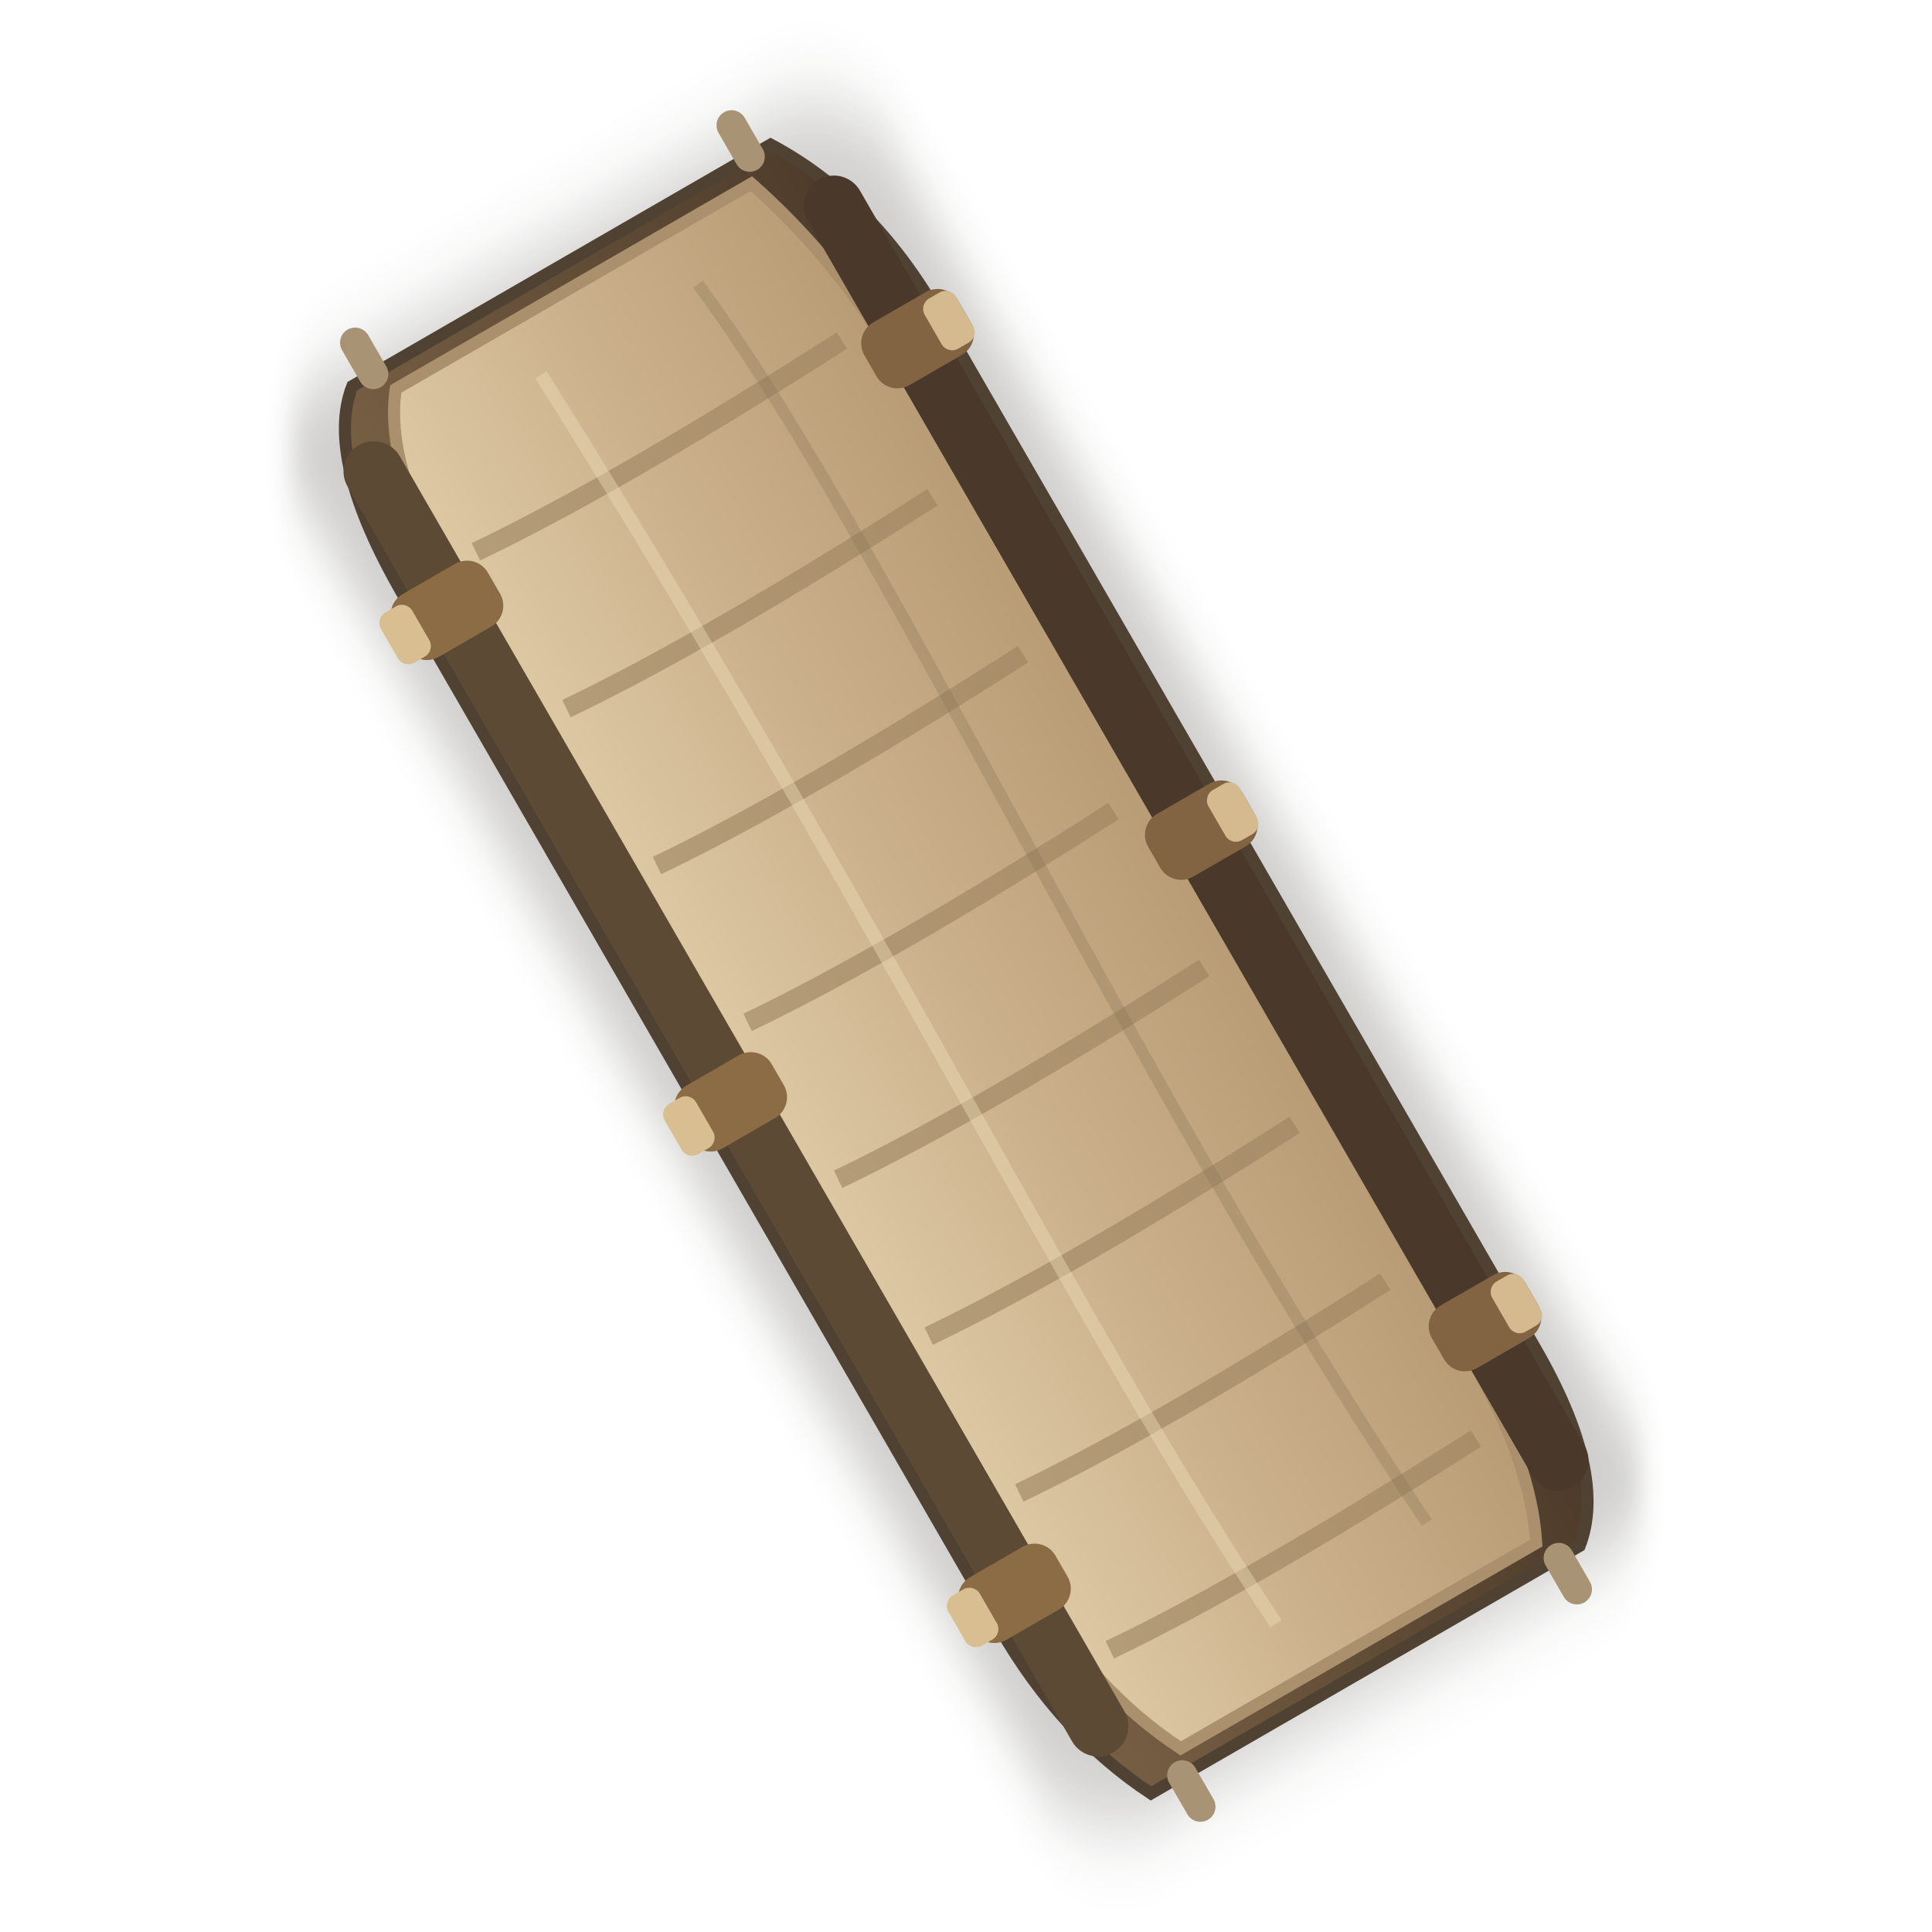
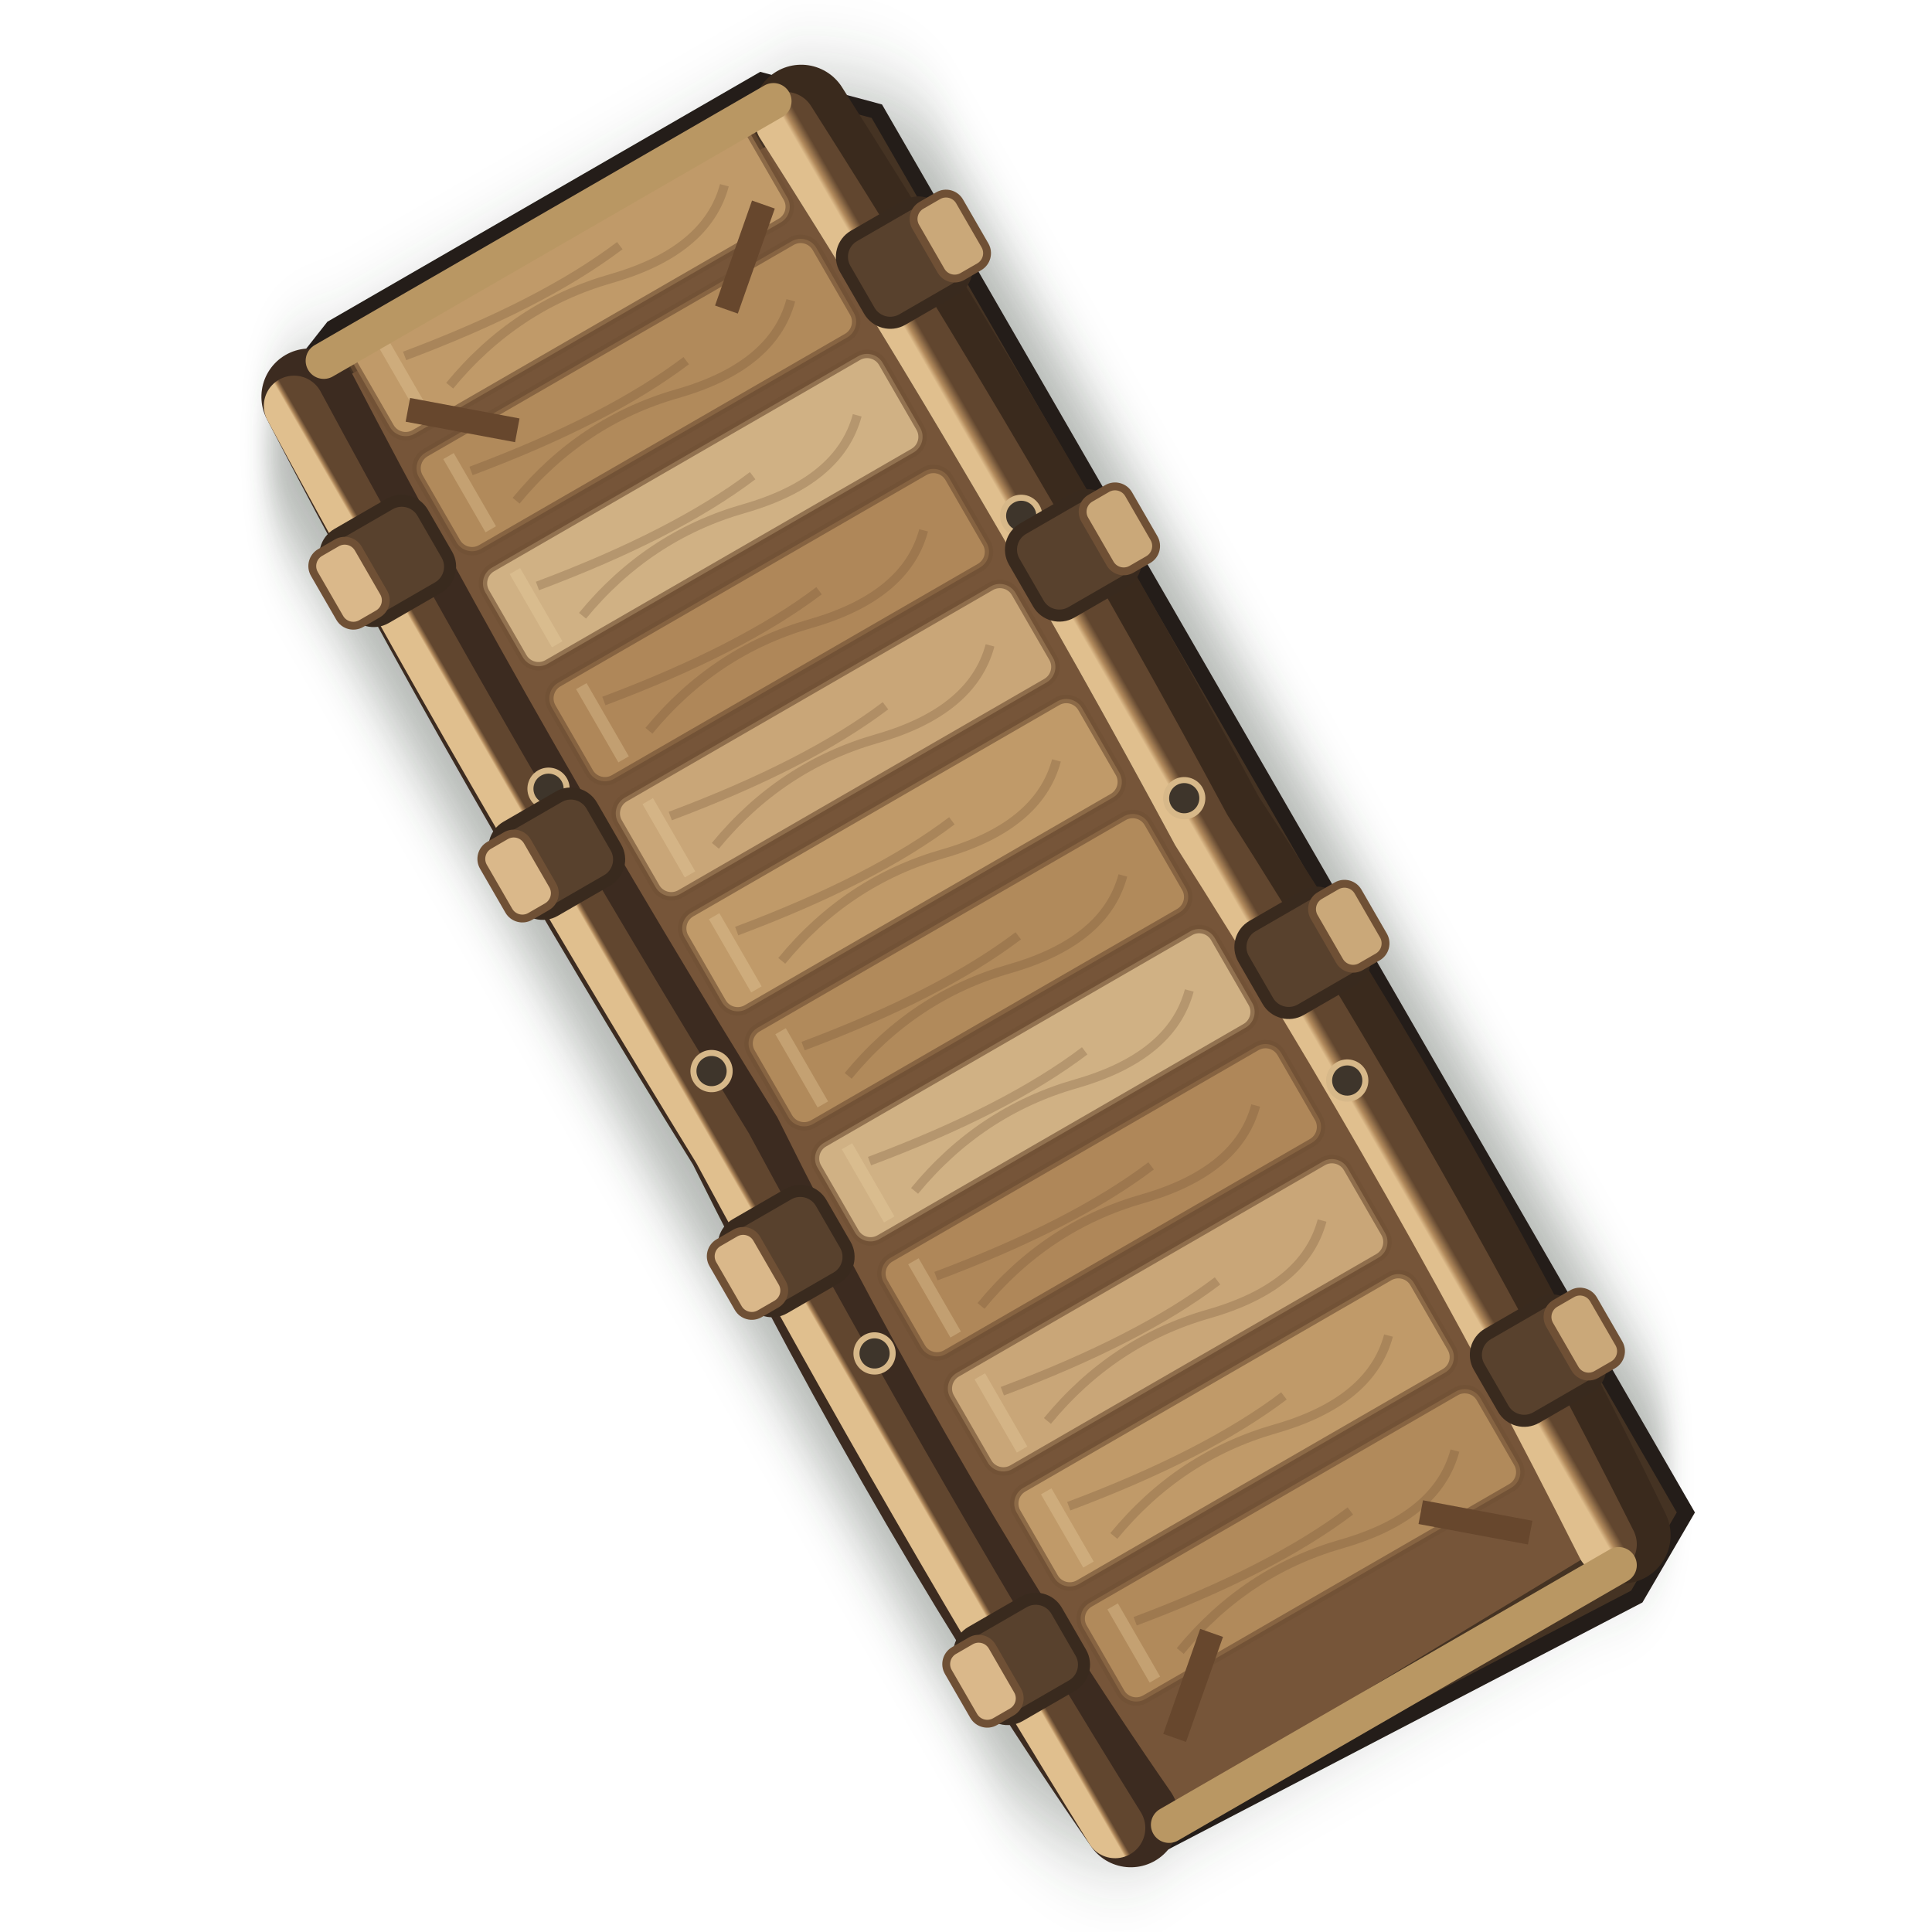
<svg xmlns="http://www.w3.org/2000/svg" width="640" height="640" viewBox="-80 -80 160 160">
  <defs>
    <linearGradient id="deck" x1="0" y1="0" x2="0" y2="1">
-       <stop offset="0" stop-color="#ddc9a4" />
-       <stop offset=".48" stop-color="#cbb18b" />
-       <stop offset="1" stop-color="#b79c76" />
-     </linearGradient>
-     <linearGradient id="edge" x1="0" y1="0" x2="0" y2="1">
-       <stop offset="0" stop-color="#786044" />
-       <stop offset="1" stop-color="#4c3a2a" />
+       <stop offset="0" stop-color="#e5c99c" />
+       <stop offset=".5" stop-color="#bb9464" />
+       <stop offset="1" stop-color="#96714c" />
    </linearGradient>
    <linearGradient id="rail" x1="0" y1="0" x2="0" y2="1">
-       <stop offset="0" stop-color="#e0c69b" />
-       <stop offset="1" stop-color="#9b7b53" />
+       <stop offset="0" stop-color="#e0bf8e" />
+       <stop offset=".34" stop-color="#b28a5c" />
+       <stop offset="1" stop-color="#61462f" />
    </linearGradient>
-     <filter id="shade" x="-20%" y="-40%" width="140%" height="190%">
-       <feGaussianBlur stdDeviation="2.5" />
+     <filter id="shade" x="-30%" y="-50%" width="160%" height="200%">
+       <feGaussianBlur stdDeviation="2.7" />
    </filter>
  </defs>
  <g transform="rotate(240)">
-     <rect x="-69" y="-28.5" width="138" height="57" rx="8" fill="#2c281e" opacity=".22" filter="url(#shade)" />
-     <path d="M-67 -21 Q-59 -25 -49 -25 H50 Q63 -25 67 -20 V20 Q59 25 48 25 H-51 Q-63 25 -67 20Z" fill="url(#edge)" stroke="#4f4233" stroke-width="1" />
-     <path d="M-65 -17 Q-57 -21 -47 -21 H49 Q60 -21 65 -17 V17 Q56 20 47 20 H-49 Q-59 20 -65 17 Z" fill="url(#deck)" stroke="#aa906c" stroke-width="1" />
-     <path d="M-55 -18 Q-56 -5 -55 17" fill="none" stroke="#9c835f" stroke-opacity=".62" stroke-width="1.6" />
-     <path d="M-40 -18 Q-41 -5 -40 17" fill="none" stroke="#9c835f" stroke-opacity=".62" stroke-width="1.6" />
-     <path d="M-25 -18 Q-26 -5 -25 17" fill="none" stroke="#9c835f" stroke-opacity=".62" stroke-width="1.6" />
-     <path d="M-10 -18 Q-11 -5 -10 17" fill="none" stroke="#9c835f" stroke-opacity=".62" stroke-width="1.6" />
-     <path d="M5 -18 Q4 -5 5 17" fill="none" stroke="#9c835f" stroke-opacity=".62" stroke-width="1.6" />
-     <path d="M20 -18 Q19 -5 20 17" fill="none" stroke="#9c835f" stroke-opacity=".62" stroke-width="1.6" />
-     <path d="M35 -18 Q34 -5 35 17" fill="none" stroke="#9c835f" stroke-opacity=".62" stroke-width="1.6" />
-     <path d="M50 -18 Q49 -5 50 17" fill="none" stroke="#9c835f" stroke-opacity=".62" stroke-width="1.6" />
-     <path d="M-60 -5 C-29 -7 6 -4 60 -6" stroke="#f1dfbc" stroke-opacity=".40" stroke-width="1.1" fill="none" />
-     <path d="M-59 10 C-14 7 35 12 60 9" stroke="#8c765a" stroke-opacity=".32" stroke-width="1" fill="none" />
-     <path d="M-60 -22 H60" stroke="#5d4a34" stroke-width="5" stroke-linecap="round" />
-     <path d="M-60 -24 H60" stroke="url(#rail)" stroke-width="3.1" stroke-linecap="round" />
-     <path d="M-60 22 H60" stroke="#4a392a" stroke-width="5" stroke-linecap="round" />
-     <path d="M-60 20 H60" stroke="url(#rail)" stroke-width="3.1" stroke-linecap="round" />
+     <path d="M-70 -20 Q-72 -28 -60 -31 H60 Q73 -28 70 -20 L70 24 Q65 33 58 32 H-59 Q-73 28 -70 20Z" fill="#283028" opacity=".34" filter="url(#shade)" />
+     <path d="M-71 -24 L70 -24 L72 -19 L72 22 L65 29 L-69 29 L-73 22Z" fill="#453323" stroke="#241d19" stroke-width="1.3" />
+     <path d="M-69 -24 L68 -24 L67 22 L-68 22 Z" fill="#765539" />
    <g>
-       <rect x="-50" y="-27" width="6" height="9" rx="2" fill="#8c6c45" />
-       <rect x="-49.4" y="-28" width="4.8" height="3" rx="1" fill="#d8be91" />
-       <rect x="-50" y="18" width="6" height="9" rx="2" fill="#826342" />
-       <rect x="-49.4" y="24" width="4.8" height="3" rx="1" fill="#d4ba8e" />
+       <rect x="-60" y="-19" width="9.2" height="38" rx="1.5" fill="#b18a5b" stroke="#705035" stroke-opacity=".65" stroke-width=".7" />
+       <path d="M-58 -13 q3 8 1 16 t2 12 M-54 -15 q-2 12 -1 20" fill="none" stroke="#69492e" stroke-opacity=".26" stroke-width=".75" />
+       <path d="M-59 -16 H-52" stroke="#ead2a4" stroke-opacity=".32" stroke-width="1" />
    </g>
    <g>
-       <rect x="-3" y="-27" width="6" height="9" rx="2" fill="#8c6c45" />
-       <rect x="-2.4" y="-28" width="4.8" height="3" rx="1" fill="#d8be91" />
-       <rect x="-3" y="18" width="6" height="9" rx="2" fill="#826342" />
-       <rect x="-2.4" y="24" width="4.8" height="3" rx="1" fill="#d4ba8e" />
+       <rect x="-49" y="-19" width="9.2" height="38" rx="1.5" fill="#c09a69" stroke="#705035" stroke-opacity=".65" stroke-width=".7" />
+       <path d="M-47 -13 q3 8 1 16 t2 12 M-43 -15 q-2 12 -1 20" fill="none" stroke="#69492e" stroke-opacity=".26" stroke-width=".75" />
+       <path d="M-48 -16 H-41" stroke="#ead2a4" stroke-opacity=".32" stroke-width="1" />
    </g>
    <g>
-       <rect x="44" y="-27" width="6" height="9" rx="2" fill="#8c6c45" />
-       <rect x="44.6" y="-28" width="4.8" height="3" rx="1" fill="#d8be91" />
-       <rect x="44" y="18" width="6" height="9" rx="2" fill="#826342" />
-       <rect x="44.6" y="24" width="4.8" height="3" rx="1" fill="#d4ba8e" />
+       <rect x="-38" y="-19" width="9.2" height="38" rx="1.5" fill="#c9a678" stroke="#705035" stroke-opacity=".65" stroke-width=".7" />
+       <path d="M-36 -13 q3 8 1 16 t2 12 M-32 -15 q-2 12 -1 20" fill="none" stroke="#69492e" stroke-opacity=".26" stroke-width=".75" />
+       <path d="M-37 -16 H-30" stroke="#ead2a4" stroke-opacity=".32" stroke-width="1" />
    </g>
-     <path d="M-67 -18 L-70 -18 M67 -18 L70 -18 M-67 18 L-70 18 M67 18 L70 18" stroke="#a99375" stroke-width="2.5" stroke-linecap="round" />
+     <g>
+       <rect x="-27" y="-19" width="9.2" height="38" rx="1.5" fill="#af8759" stroke="#705035" stroke-opacity=".65" stroke-width=".7" />
+       <path d="M-25 -13 q3 8 1 16 t2 12 M-21 -15 q-2 12 -1 20" fill="none" stroke="#69492e" stroke-opacity=".26" stroke-width=".75" />
+       <path d="M-26 -16 H-19" stroke="#ead2a4" stroke-opacity=".32" stroke-width="1" />
+     </g>
+     <g>
+       <rect x="-16" y="-19" width="9.2" height="38" rx="1.5" fill="#d0b184" stroke="#705035" stroke-opacity=".65" stroke-width=".7" />
+       <path d="M-14 -13 q3 8 1 16 t2 12 M-10 -15 q-2 12 -1 20" fill="none" stroke="#69492e" stroke-opacity=".26" stroke-width=".75" />
+       <path d="M-15 -16 H-8" stroke="#ead2a4" stroke-opacity=".32" stroke-width="1" />
+     </g>
+     <g>
+       <rect x="-5" y="-19" width="9.2" height="38" rx="1.5" fill="#b18a5b" stroke="#705035" stroke-opacity=".65" stroke-width=".7" />
+       <path d="M-3 -13 q3 8 1 16 t2 12 M1 -15 q-2 12 -1 20" fill="none" stroke="#69492e" stroke-opacity=".26" stroke-width=".75" />
+       <path d="M-4 -16 H3" stroke="#ead2a4" stroke-opacity=".32" stroke-width="1" />
+     </g>
+     <g>
+       <rect x="6" y="-19" width="9.2" height="38" rx="1.5" fill="#c09a69" stroke="#705035" stroke-opacity=".65" stroke-width=".7" />
+       <path d="M8 -13 q3 8 1 16 t2 12 M12 -15 q-2 12 -1 20" fill="none" stroke="#69492e" stroke-opacity=".26" stroke-width=".75" />
+       <path d="M7 -16 H14" stroke="#ead2a4" stroke-opacity=".32" stroke-width="1" />
+     </g>
+     <g>
+       <rect x="17" y="-19" width="9.2" height="38" rx="1.5" fill="#c9a678" stroke="#705035" stroke-opacity=".65" stroke-width=".7" />
+       <path d="M19 -13 q3 8 1 16 t2 12 M23 -15 q-2 12 -1 20" fill="none" stroke="#69492e" stroke-opacity=".26" stroke-width=".75" />
+       <path d="M18 -16 H25" stroke="#ead2a4" stroke-opacity=".32" stroke-width="1" />
+     </g>
+     <g>
+       <rect x="28" y="-19" width="9.2" height="38" rx="1.5" fill="#af8759" stroke="#705035" stroke-opacity=".65" stroke-width=".7" />
+       <path d="M30 -13 q3 8 1 16 t2 12 M34 -15 q-2 12 -1 20" fill="none" stroke="#69492e" stroke-opacity=".26" stroke-width=".75" />
+       <path d="M29 -16 H36" stroke="#ead2a4" stroke-opacity=".32" stroke-width="1" />
+     </g>
+     <g>
+       <rect x="39" y="-19" width="9.2" height="38" rx="1.5" fill="#d0b184" stroke="#705035" stroke-opacity=".65" stroke-width=".7" />
+       <path d="M41 -13 q3 8 1 16 t2 12 M45 -15 q-2 12 -1 20" fill="none" stroke="#69492e" stroke-opacity=".26" stroke-width=".75" />
+       <path d="M40 -16 H47" stroke="#ead2a4" stroke-opacity=".32" stroke-width="1" />
+     </g>
+     <g>
+       <rect x="50" y="-19" width="9.2" height="38" rx="1.5" fill="#b18a5b" stroke="#705035" stroke-opacity=".65" stroke-width=".7" />
+       <path d="M52 -13 q3 8 1 16 t2 12 M56 -15 q-2 12 -1 20" fill="none" stroke="#69492e" stroke-opacity=".26" stroke-width=".75" />
+       <path d="M51 -16 H58" stroke="#ead2a4" stroke-opacity=".32" stroke-width="1" />
+     </g>
+     <g>
+       <rect x="61" y="-19" width="9.2" height="38" rx="1.5" fill="#c09a69" stroke="#705035" stroke-opacity=".65" stroke-width=".7" />
+       <path d="M63 -13 q3 8 1 16 t2 12 M67 -15 q-2 12 -1 20" fill="none" stroke="#69492e" stroke-opacity=".26" stroke-width=".75" />
+       <path d="M62 -16 H69" stroke="#ead2a4" stroke-opacity=".32" stroke-width="1" />
+     </g>
+     <path d="M-68 -23.5 Q-38 -26 -3 -23.8 Q34 -25 68 -23.5" fill="none" stroke="#3c2b20" stroke-width="8" stroke-linecap="round" />
+     <path d="M-68 -25 Q-38 -26 -3 -25 Q34 -26 68 -25" fill="none" stroke="url(#rail)" stroke-width="5" stroke-linecap="round" />
+     <path d="M-68 23.5 Q-34 26 0 24 Q33 25 68 23.5" fill="none" stroke="#3a2a1d" stroke-width="8" stroke-linecap="round" />
+     <path d="M-68 22 Q-34 24 0 22.5 Q33 23.5 68 22" fill="none" stroke="url(#rail)" stroke-width="5" stroke-linecap="round" />
+     <circle cx="-50" cy="-22.6" r="1.5" fill="#3e352b" stroke="#d7b889" stroke-width=".5" />
+     <circle cx="-50" cy="22.6" r="1.5" fill="#3e352b" stroke="#d7b889" stroke-width=".5" />
+     <circle cx="-24" cy="-22.6" r="1.5" fill="#3e352b" stroke="#d7b889" stroke-width=".5" />
+     <circle cx="-24" cy="22.6" r="1.5" fill="#3e352b" stroke="#d7b889" stroke-width=".5" />
+     <circle cx="3" cy="-22.6" r="1.5" fill="#3e352b" stroke="#d7b889" stroke-width=".5" />
+     <circle cx="3" cy="22.6" r="1.5" fill="#3e352b" stroke="#d7b889" stroke-width=".5" />
+     <circle cx="30" cy="-22.6" r="1.5" fill="#3e352b" stroke="#d7b889" stroke-width=".5" />
+     <circle cx="30" cy="22.6" r="1.5" fill="#3e352b" stroke="#d7b889" stroke-width=".5" />
+     <circle cx="52" cy="-22.6" r="1.5" fill="#3e352b" stroke="#d7b889" stroke-width=".5" />
+     <circle cx="52" cy="22.6" r="1.5" fill="#3e352b" stroke="#d7b889" stroke-width=".5" />
+     <g>
+       <rect x="-56" y="-29.2" width="8" height="9" rx="2" fill="#58412d" stroke="#392a1e" stroke-width="1" />
+       <rect x="-55.4" y="-30.5" width="6.8" height="4.2" rx="1.3" fill="#dab88a" stroke="#6f5035" stroke-width=".65" />
+       <rect x="-56" y="20.2" width="8" height="9" rx="2" fill="#58412d" stroke="#392a1e" stroke-width="1" />
+       <rect x="-55.4" y="27" width="6.8" height="4.2" rx="1.3" fill="#caa879" stroke="#6f5035" stroke-width=".65" />
+     </g>
+     <g>
+       <rect x="-17" y="-29.2" width="8" height="9" rx="2" fill="#58412d" stroke="#392a1e" stroke-width="1" />
+       <rect x="-16.4" y="-30.5" width="6.8" height="4.2" rx="1.3" fill="#dab88a" stroke="#6f5035" stroke-width=".65" />
+       <rect x="-17" y="20.2" width="8" height="9" rx="2" fill="#58412d" stroke="#392a1e" stroke-width="1" />
+       <rect x="-16.4" y="27" width="6.8" height="4.2" rx="1.3" fill="#caa879" stroke="#6f5035" stroke-width=".65" />
+     </g>
+     <g>
+       <rect x="21" y="-29.2" width="8" height="9" rx="2" fill="#58412d" stroke="#392a1e" stroke-width="1" />
+       <rect x="21.6" y="-30.5" width="6.8" height="4.2" rx="1.3" fill="#dab88a" stroke="#6f5035" stroke-width=".65" />
+       <rect x="21" y="20.2" width="8" height="9" rx="2" fill="#58412d" stroke="#392a1e" stroke-width="1" />
+       <rect x="21.6" y="27" width="6.8" height="4.2" rx="1.3" fill="#caa879" stroke="#6f5035" stroke-width=".65" />
+     </g>
+     <g>
+       <rect x="49" y="-29.2" width="8" height="9" rx="2" fill="#58412d" stroke="#392a1e" stroke-width="1" />
+       <rect x="49.6" y="-30.5" width="6.8" height="4.2" rx="1.3" fill="#dab88a" stroke="#6f5035" stroke-width=".65" />
+       <rect x="49" y="20.2" width="8" height="9" rx="2" fill="#58412d" stroke="#392a1e" stroke-width="1" />
+       <rect x="49.6" y="27" width="6.8" height="4.2" rx="1.3" fill="#caa879" stroke="#6f5035" stroke-width=".65" />
+     </g>
+     <path d="M-70 -21 V22 M70 -21 V22" fill="none" stroke="#b99763" stroke-width="3" stroke-linecap="round" />
+     <path d="M-64 -17 L-58 -10 M63 -17 L57 -10 M-64 17 L-58 10 M63 17 L57 10" stroke="#67472d" stroke-width="2" fill="none" />
  </g>
</svg>
